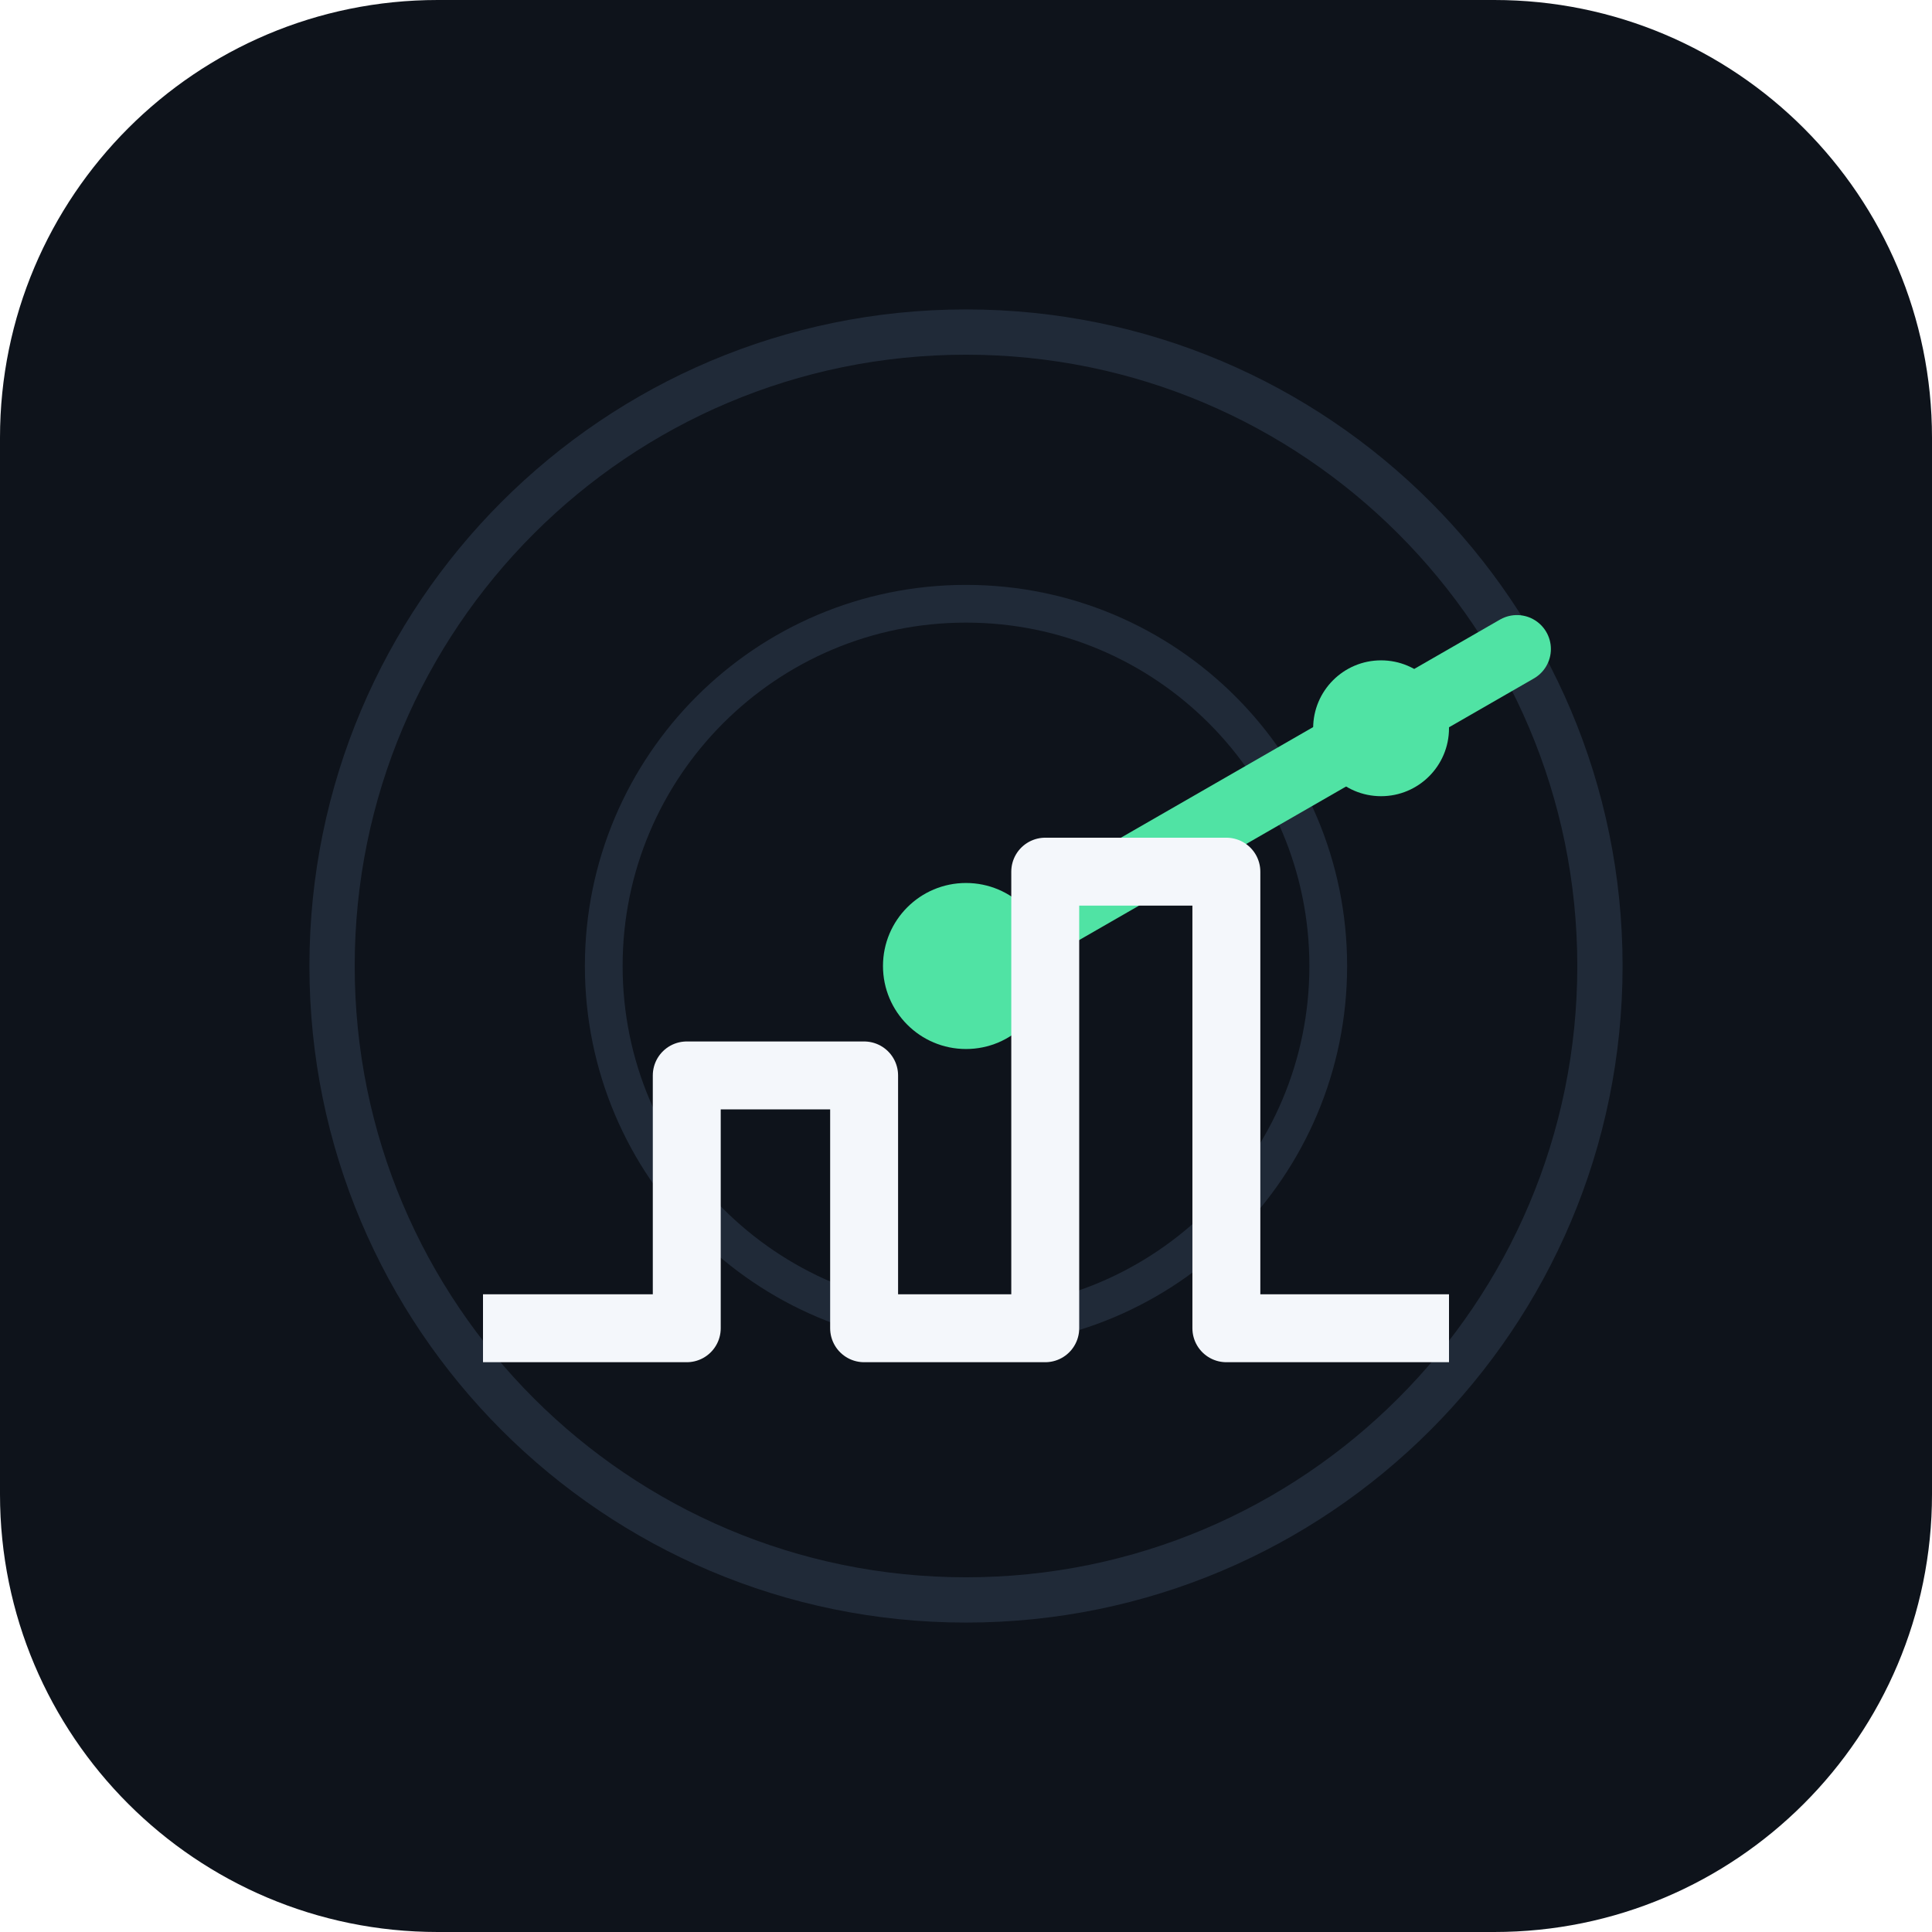
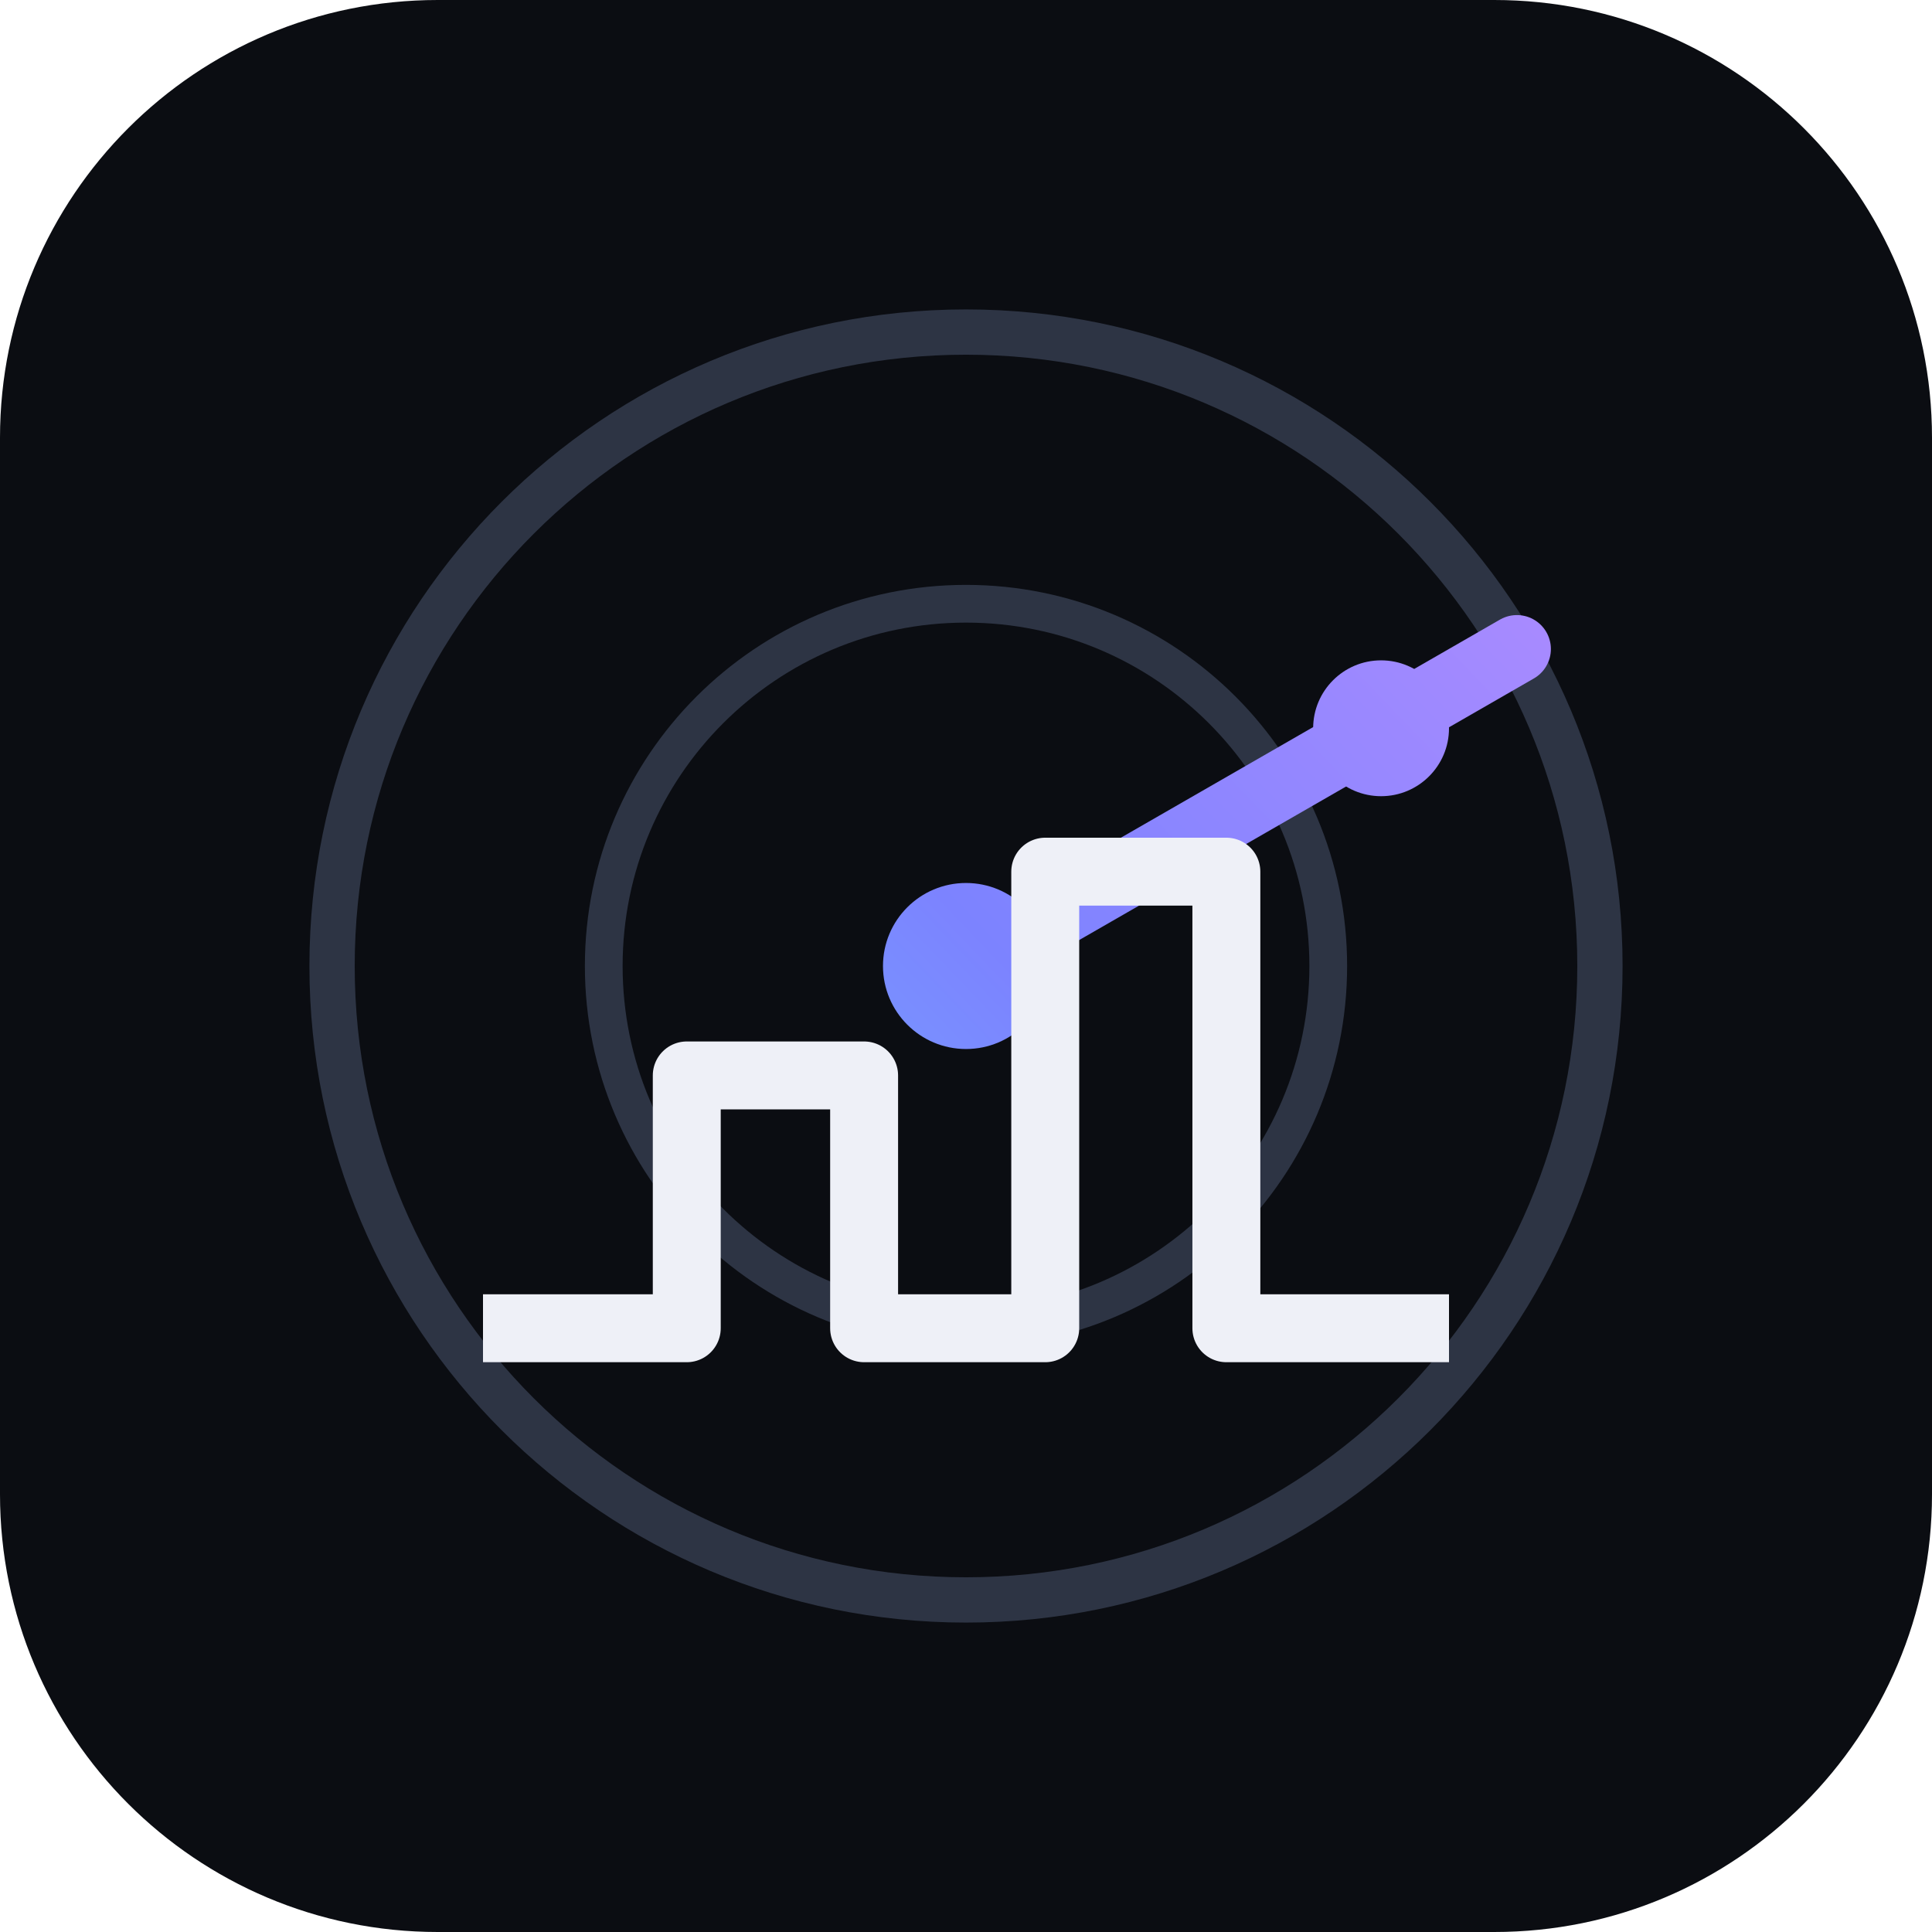
<svg xmlns="http://www.w3.org/2000/svg" viewBox="0 0 512 512">
-   <rect width="512" height="512" rx="116" fill="#0e131b" />
-   <circle cx="256" cy="256" r="168" fill="none" stroke="#202a38" stroke-width="12" />
-   <circle cx="256" cy="256" r="96" fill="none" stroke="#202a38" stroke-width="10" />
-   <path d="M256 256 402 172" stroke="#50e3a4" stroke-width="18" stroke-linecap="round" />
-   <circle cx="256" cy="256" r="22" fill="#50e3a4" />
-   <circle cx="366" cy="193" r="18" fill="#50e3a4" />
-   <path d="M128 352h54v-67h47v67h48V231h48v121h59" fill="none" stroke="#f4f7fb" stroke-width="18" stroke-linejoin="round" />
+   <defs>
+     <linearGradient id="icon-accent" x1="112" y1="402" x2="408" y2="118" gradientUnits="userSpaceOnUse">
+       <stop stop-color="#69D2FF" />
+       <stop offset=".52" stop-color="#7C83FF" />
+       <stop offset="1" stop-color="#B08CFF" />
+     </linearGradient>
+   </defs>
+   <rect width="512" height="512" rx="116" fill="#0B0D12" />
+   <circle cx="256" cy="256" r="168" fill="none" stroke="#2D3444" stroke-width="12" />
+   <circle cx="256" cy="256" r="96" fill="none" stroke="#2D3444" stroke-width="10" />
+   <path d="M256 256 402 172" stroke="url(#icon-accent)" stroke-width="18" stroke-linecap="round" />
+   <circle cx="256" cy="256" r="22" fill="url(#icon-accent)" />
+   <circle cx="366" cy="193" r="18" fill="url(#icon-accent)" />
+   <path d="M128 352h54v-67h47v67h48V231h48v121h59" fill="none" stroke="#EEF0F7" stroke-width="18" stroke-linejoin="round" />
</svg>
